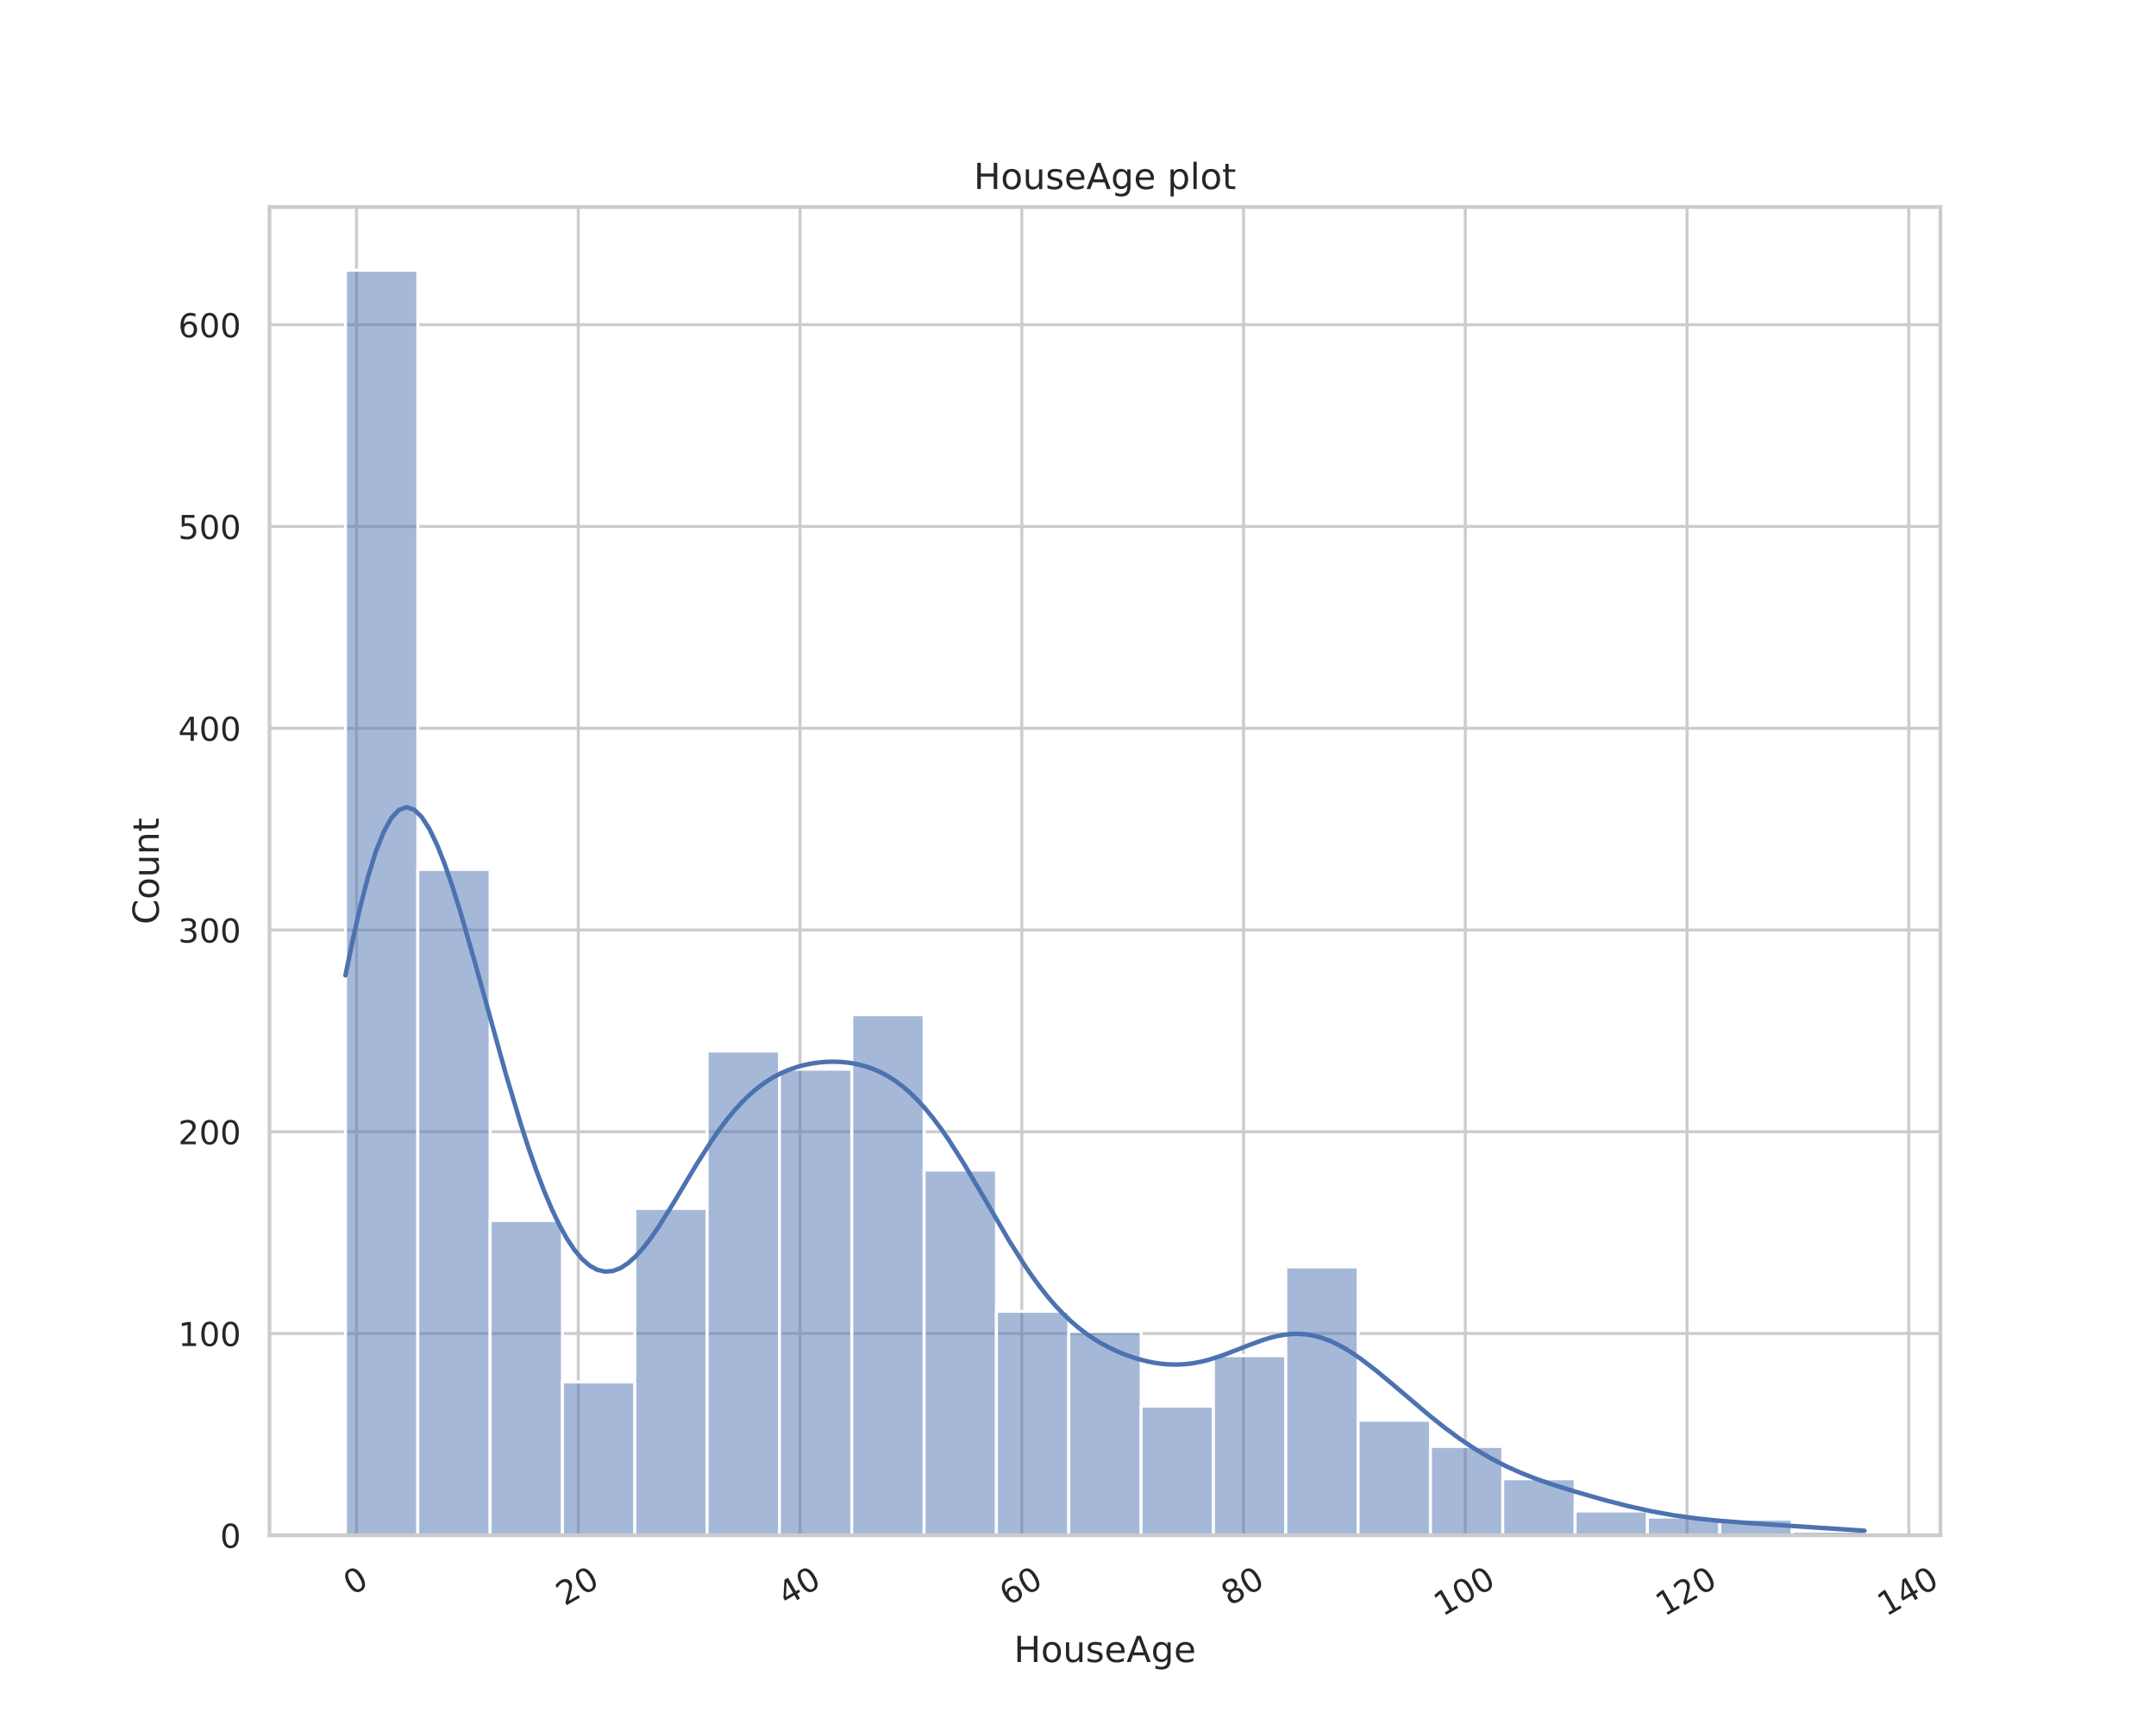
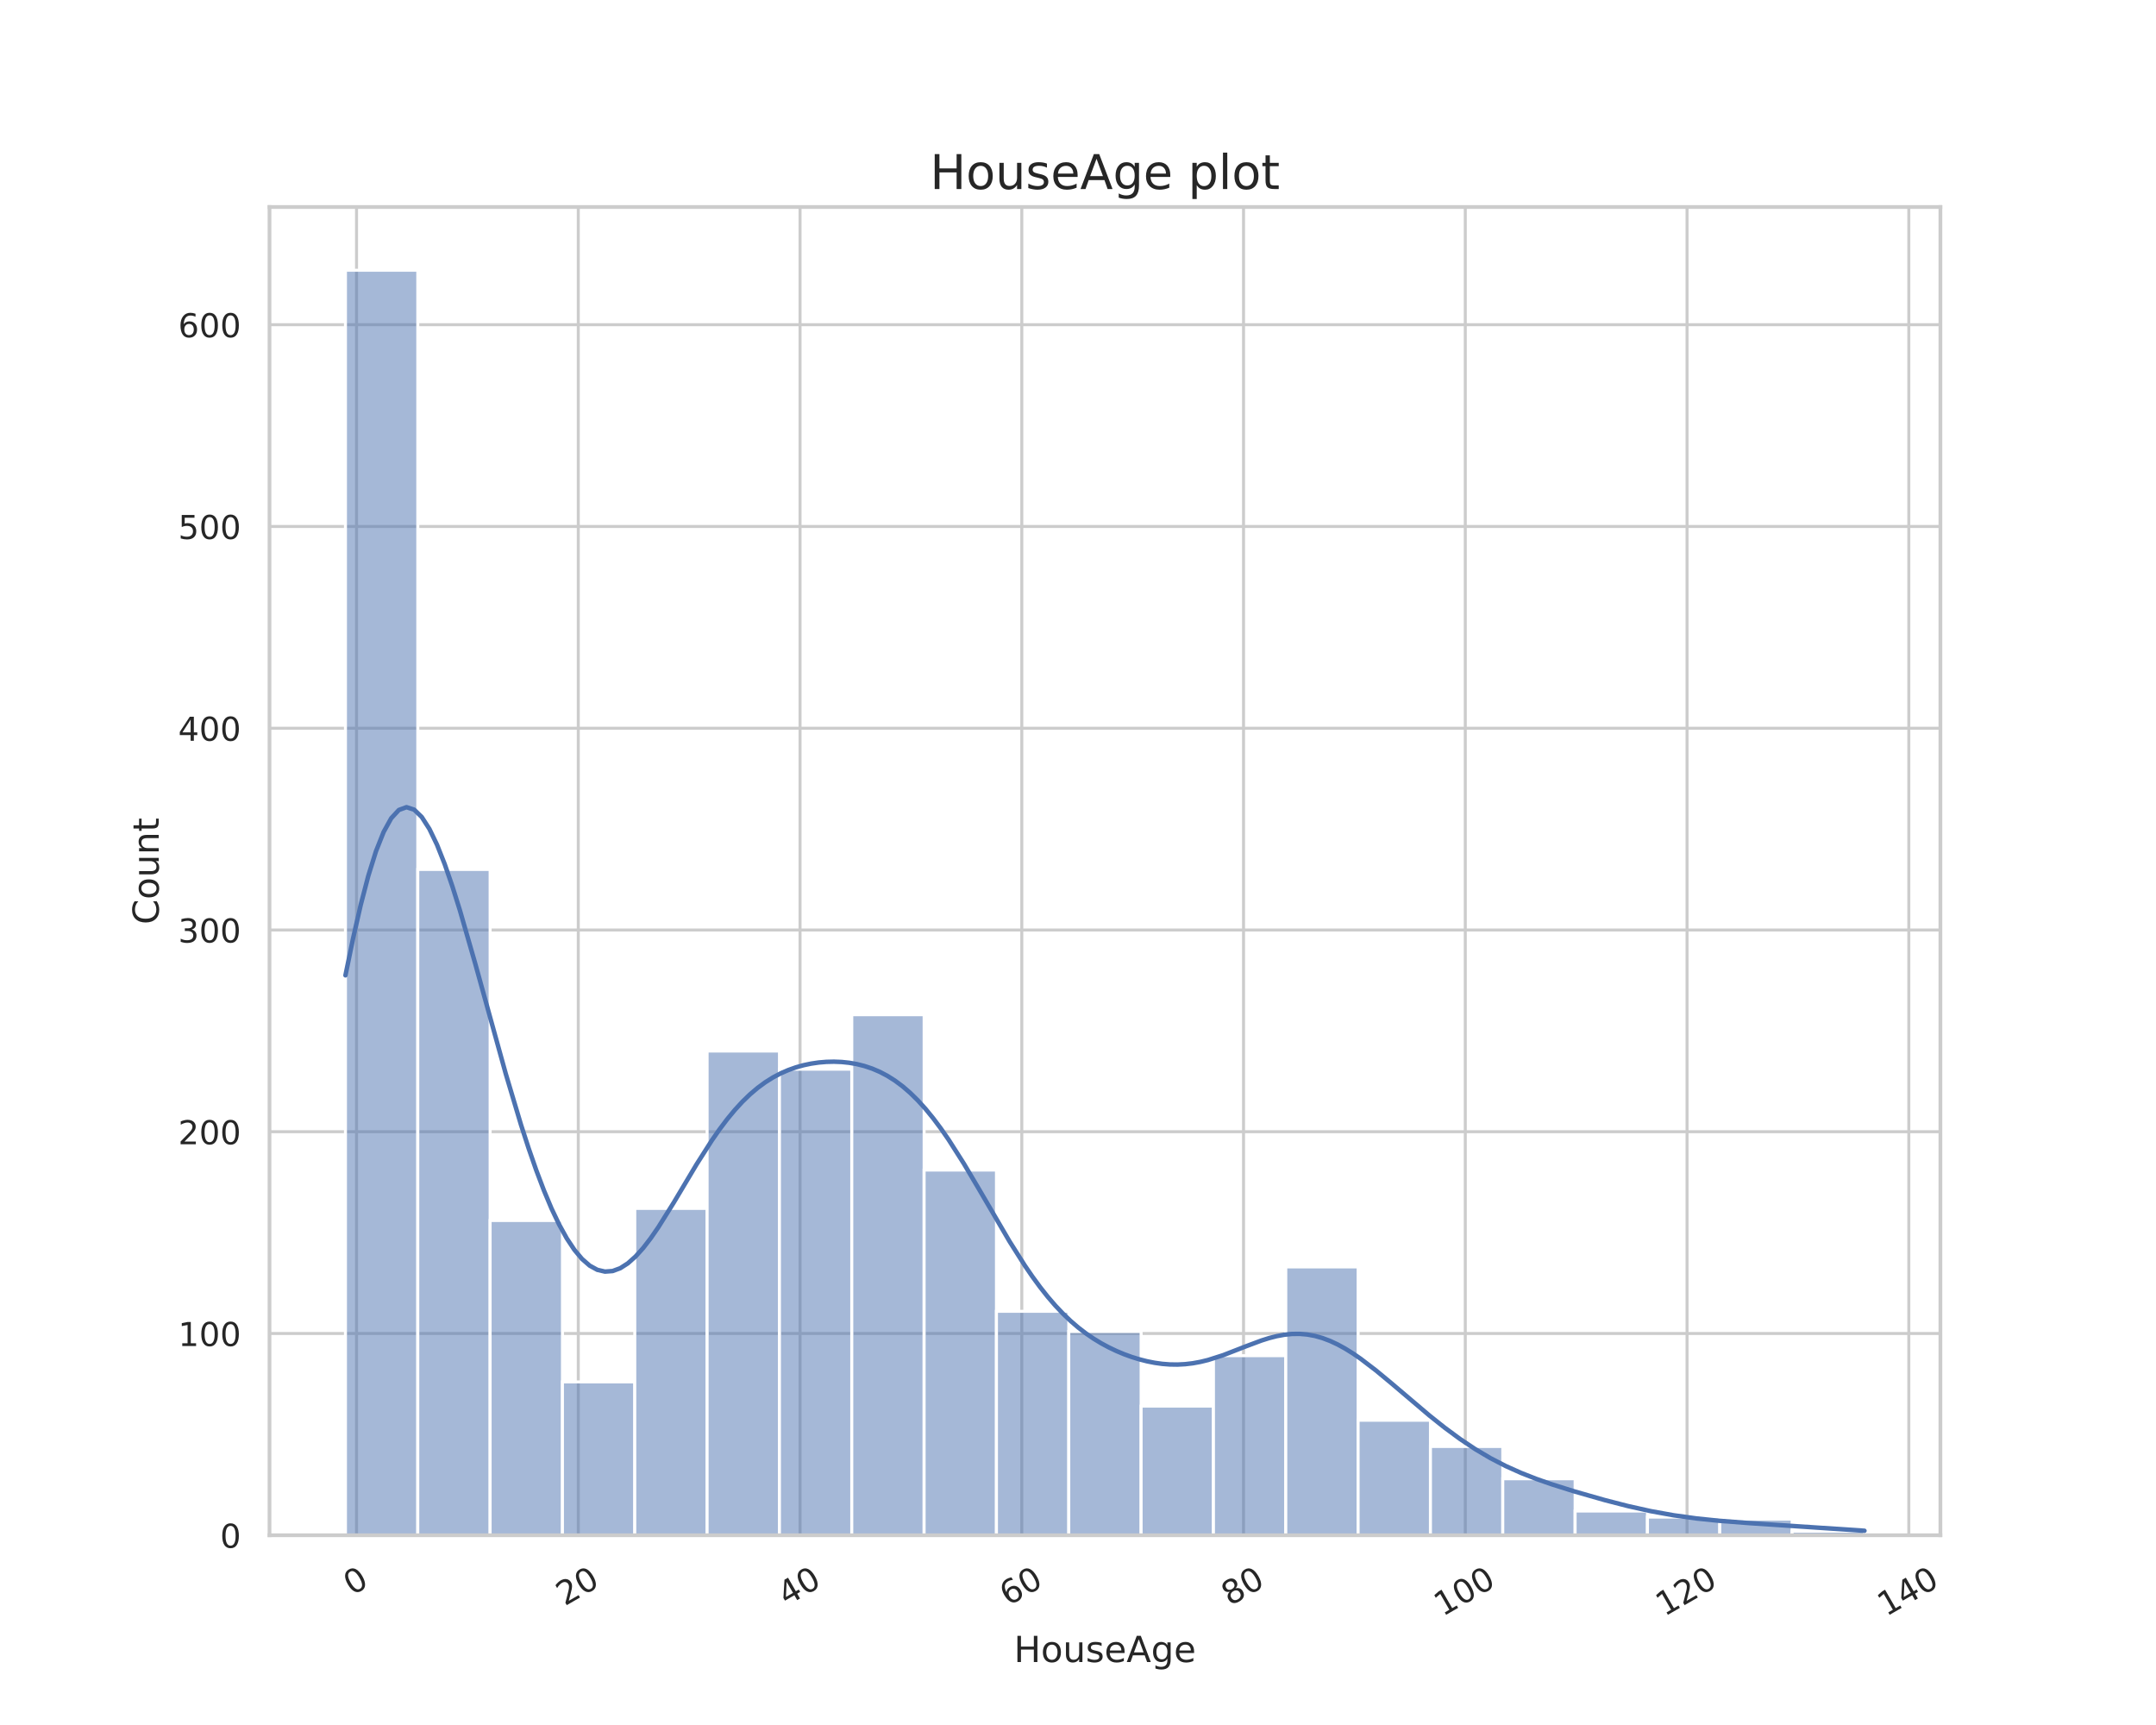
<svg xmlns="http://www.w3.org/2000/svg" xmlns:xlink="http://www.w3.org/1999/xlink" width="720pt" height="576pt" viewBox="0 0 720 576" version="1.1">
  <defs>
    <style type="text/css">*{stroke-linejoin: round; stroke-linecap: butt}</style>
  </defs>
  <g id="figure_1">
    <g id="patch_1">
      <path d="M 0 576  L 720 576  L 720 0  L 0 0  z " style="fill: #ffffff" />
    </g>
    <g id="axes_1">
      <g id="patch_2">
        <path d="M 90 512.64  L 648 512.64  L 648 69.12  L 90 69.12  z " style="fill: #ffffff" />
      </g>
      <g id="matplotlib.axis_1">
        <g id="xtick_1">
          <g id="line2d_1">
-             <path d="M 119.066 512.64  L 119.066 69.12  " clip-path="url(#p55aa4fba4a)" style="fill: none; stroke: #cccccc; stroke-linecap: round" />
+             <path d="M 119.066 512.64  L 119.066 69.12  " clip-path="url(#p8a5a9e68a6)" style="fill: none; stroke: #cccccc; stroke-linecap: round" />
          </g>
          <g id="text_1">
            <g style="fill: #262626" transform="translate(117.5535 532.8779) rotate(-30) scale(0.11 -0.11)">
              <defs>
                <path id="DejaVuSans-30" d="M 2034 4250  Q 1547 4250 1301 3770  Q 1056 3291 1056 2328  Q 1056 1369 1301 889  Q 1547 409 2034 409  Q 2525 409 2770 889  Q 3016 1369 3016 2328  Q 3016 3291 2770 3770  Q 2525 4250 2034 4250  z M 2034 4750  Q 2819 4750 3233 4129  Q 3647 3509 3647 2328  Q 3647 1150 3233 529  Q 2819 -91 2034 -91  Q 1250 -91 836 529  Q 422 1150 422 2328  Q 422 3509 836 4129  Q 1250 4750 2034 4750  z " transform="scale(0.015625)" />
              </defs>
              <use xlink:href="#DejaVuSans-30" />
            </g>
          </g>
        </g>
        <g id="xtick_2">
          <g id="line2d_2">
-             <path d="M 193.121 512.64  L 193.121 69.12  " clip-path="url(#p55aa4fba4a)" style="fill: none; stroke: #cccccc; stroke-linecap: round" />
+             <path d="M 193.121 512.64  L 193.121 69.12  " clip-path="url(#p8a5a9e68a6)" style="fill: none; stroke: #cccccc; stroke-linecap: round" />
          </g>
          <g id="text_2">
            <g style="fill: #262626" transform="translate(188.5773 536.3772) rotate(-30) scale(0.11 -0.11)">
              <defs>
                <path id="DejaVuSans-32" d="M 1228 531  L 3431 531  L 3431 0  L 469 0  L 469 531  Q 828 903 1448 1529  Q 2069 2156 2228 2338  Q 2531 2678 2651 2914  Q 2772 3150 2772 3378  Q 2772 3750 2511 3984  Q 2250 4219 1831 4219  Q 1534 4219 1204 4116  Q 875 4013 500 3803  L 500 4441  Q 881 4594 1212 4672  Q 1544 4750 1819 4750  Q 2544 4750 2975 4387  Q 3406 4025 3406 3419  Q 3406 3131 3298 2873  Q 3191 2616 2906 2266  Q 2828 2175 2409 1742  Q 1991 1309 1228 531  z " transform="scale(0.015625)" />
              </defs>
              <use xlink:href="#DejaVuSans-32" />
              <use xlink:href="#DejaVuSans-30" transform="translate(63.62305 0)" />
            </g>
          </g>
        </g>
        <g id="xtick_3">
          <g id="line2d_3">
-             <path d="M 267.175 512.64  L 267.175 69.12  " clip-path="url(#p55aa4fba4a)" style="fill: none; stroke: #cccccc; stroke-linecap: round" />
+             <path d="M 267.175 512.64  L 267.175 69.12  " clip-path="url(#p8a5a9e68a6)" style="fill: none; stroke: #cccccc; stroke-linecap: round" />
          </g>
          <g id="text_3">
            <g style="fill: #262626" transform="translate(262.6317 536.3772) rotate(-30) scale(0.11 -0.11)">
              <defs>
                <path id="DejaVuSans-34" d="M 2419 4116  L 825 1625  L 2419 1625  L 2419 4116  z M 2253 4666  L 3047 4666  L 3047 1625  L 3713 1625  L 3713 1100  L 3047 1100  L 3047 0  L 2419 0  L 2419 1100  L 313 1100  L 313 1709  L 2253 4666  z " transform="scale(0.015625)" />
              </defs>
              <use xlink:href="#DejaVuSans-34" />
              <use xlink:href="#DejaVuSans-30" transform="translate(63.62305 0)" />
            </g>
          </g>
        </g>
        <g id="xtick_4">
          <g id="line2d_4">
-             <path d="M 341.23 512.64  L 341.23 69.12  " clip-path="url(#p55aa4fba4a)" style="fill: none; stroke: #cccccc; stroke-linecap: round" />
+             <path d="M 341.23 512.64  L 341.23 69.12  " clip-path="url(#p8a5a9e68a6)" style="fill: none; stroke: #cccccc; stroke-linecap: round" />
          </g>
          <g id="text_4">
            <g style="fill: #262626" transform="translate(336.6862 536.3772) rotate(-30) scale(0.11 -0.11)">
              <defs>
                <path id="DejaVuSans-36" d="M 2113 2584  Q 1688 2584 1439 2293  Q 1191 2003 1191 1497  Q 1191 994 1439 701  Q 1688 409 2113 409  Q 2538 409 2786 701  Q 3034 994 3034 1497  Q 3034 2003 2786 2293  Q 2538 2584 2113 2584  z M 3366 4563  L 3366 3988  Q 3128 4100 2886 4159  Q 2644 4219 2406 4219  Q 1781 4219 1451 3797  Q 1122 3375 1075 2522  Q 1259 2794 1537 2939  Q 1816 3084 2150 3084  Q 2853 3084 3261 2657  Q 3669 2231 3669 1497  Q 3669 778 3244 343  Q 2819 -91 2113 -91  Q 1303 -91 875 529  Q 447 1150 447 2328  Q 447 3434 972 4092  Q 1497 4750 2381 4750  Q 2619 4750 2861 4703  Q 3103 4656 3366 4563  z " transform="scale(0.015625)" />
              </defs>
              <use xlink:href="#DejaVuSans-36" />
              <use xlink:href="#DejaVuSans-30" transform="translate(63.62305 0)" />
            </g>
          </g>
        </g>
        <g id="xtick_5">
          <g id="line2d_5">
-             <path d="M 415.284 512.64  L 415.284 69.12  " clip-path="url(#p55aa4fba4a)" style="fill: none; stroke: #cccccc; stroke-linecap: round" />
+             <path d="M 415.284 512.64  L 415.284 69.12  " clip-path="url(#p8a5a9e68a6)" style="fill: none; stroke: #cccccc; stroke-linecap: round" />
          </g>
          <g id="text_5">
            <g style="fill: #262626" transform="translate(410.7406 536.3772) rotate(-30) scale(0.11 -0.11)">
              <defs>
                <path id="DejaVuSans-38" d="M 2034 2216  Q 1584 2216 1326 1975  Q 1069 1734 1069 1313  Q 1069 891 1326 650  Q 1584 409 2034 409  Q 2484 409 2743 651  Q 3003 894 3003 1313  Q 3003 1734 2745 1975  Q 2488 2216 2034 2216  z M 1403 2484  Q 997 2584 770 2862  Q 544 3141 544 3541  Q 544 4100 942 4425  Q 1341 4750 2034 4750  Q 2731 4750 3128 4425  Q 3525 4100 3525 3541  Q 3525 3141 3298 2862  Q 3072 2584 2669 2484  Q 3125 2378 3379 2068  Q 3634 1759 3634 1313  Q 3634 634 3220 271  Q 2806 -91 2034 -91  Q 1263 -91 848 271  Q 434 634 434 1313  Q 434 1759 690 2068  Q 947 2378 1403 2484  z M 1172 3481  Q 1172 3119 1398 2916  Q 1625 2713 2034 2713  Q 2441 2713 2670 2916  Q 2900 3119 2900 3481  Q 2900 3844 2670 4047  Q 2441 4250 2034 4250  Q 1625 4250 1398 4047  Q 1172 3844 1172 3481  z " transform="scale(0.015625)" />
              </defs>
              <use xlink:href="#DejaVuSans-38" />
              <use xlink:href="#DejaVuSans-30" transform="translate(63.62305 0)" />
            </g>
          </g>
        </g>
        <g id="xtick_6">
          <g id="line2d_6">
-             <path d="M 489.338 512.64  L 489.338 69.12  " clip-path="url(#p55aa4fba4a)" style="fill: none; stroke: #cccccc; stroke-linecap: round" />
+             <path d="M 489.338 512.64  L 489.338 69.12  " clip-path="url(#p8a5a9e68a6)" style="fill: none; stroke: #cccccc; stroke-linecap: round" />
          </g>
          <g id="text_6">
            <g style="fill: #262626" transform="translate(481.7644 539.8766) rotate(-30) scale(0.11 -0.11)">
              <defs>
                <path id="DejaVuSans-31" d="M 794 531  L 1825 531  L 1825 4091  L 703 3866  L 703 4441  L 1819 4666  L 2450 4666  L 2450 531  L 3481 531  L 3481 0  L 794 0  L 794 531  z " transform="scale(0.015625)" />
              </defs>
              <use xlink:href="#DejaVuSans-31" />
              <use xlink:href="#DejaVuSans-30" transform="translate(63.62305 0)" />
              <use xlink:href="#DejaVuSans-30" transform="translate(127.2461 0)" />
            </g>
          </g>
        </g>
        <g id="xtick_7">
          <g id="line2d_7">
-             <path d="M 563.393 512.64  L 563.393 69.12  " clip-path="url(#p55aa4fba4a)" style="fill: none; stroke: #cccccc; stroke-linecap: round" />
+             <path d="M 563.393 512.64  L 563.393 69.12  " clip-path="url(#p8a5a9e68a6)" style="fill: none; stroke: #cccccc; stroke-linecap: round" />
          </g>
          <g id="text_7">
            <g style="fill: #262626" transform="translate(555.8188 539.8766) rotate(-30) scale(0.11 -0.11)">
              <use xlink:href="#DejaVuSans-31" />
              <use xlink:href="#DejaVuSans-32" transform="translate(63.62305 0)" />
              <use xlink:href="#DejaVuSans-30" transform="translate(127.2461 0)" />
            </g>
          </g>
        </g>
        <g id="xtick_8">
          <g id="line2d_8">
-             <path d="M 637.447 512.64  L 637.447 69.12  " clip-path="url(#p55aa4fba4a)" style="fill: none; stroke: #cccccc; stroke-linecap: round" />
+             <path d="M 637.447 512.64  L 637.447 69.12  " clip-path="url(#p8a5a9e68a6)" style="fill: none; stroke: #cccccc; stroke-linecap: round" />
          </g>
          <g id="text_8">
            <g style="fill: #262626" transform="translate(629.8733 539.8766) rotate(-30) scale(0.11 -0.11)">
              <use xlink:href="#DejaVuSans-31" />
              <use xlink:href="#DejaVuSans-34" transform="translate(63.62305 0)" />
              <use xlink:href="#DejaVuSans-30" transform="translate(127.2461 0)" />
            </g>
          </g>
        </g>
        <g id="text_9">
          <g style="fill: #262626" transform="translate(338.5913 554.9759) scale(0.12 -0.12)">
            <defs>
              <path id="DejaVuSans-48" d="M 628 4666  L 1259 4666  L 1259 2753  L 3553 2753  L 3553 4666  L 4184 4666  L 4184 0  L 3553 0  L 3553 2222  L 1259 2222  L 1259 0  L 628 0  L 628 4666  z " transform="scale(0.015625)" />
              <path id="DejaVuSans-6f" d="M 1959 3097  Q 1497 3097 1228 2736  Q 959 2375 959 1747  Q 959 1119 1226 758  Q 1494 397 1959 397  Q 2419 397 2687 759  Q 2956 1122 2956 1747  Q 2956 2369 2687 2733  Q 2419 3097 1959 3097  z M 1959 3584  Q 2709 3584 3137 3096  Q 3566 2609 3566 1747  Q 3566 888 3137 398  Q 2709 -91 1959 -91  Q 1206 -91 779 398  Q 353 888 353 1747  Q 353 2609 779 3096  Q 1206 3584 1959 3584  z " transform="scale(0.015625)" />
              <path id="DejaVuSans-75" d="M 544 1381  L 544 3500  L 1119 3500  L 1119 1403  Q 1119 906 1312 657  Q 1506 409 1894 409  Q 2359 409 2629 706  Q 2900 1003 2900 1516  L 2900 3500  L 3475 3500  L 3475 0  L 2900 0  L 2900 538  Q 2691 219 2414 64  Q 2138 -91 1772 -91  Q 1169 -91 856 284  Q 544 659 544 1381  z M 1991 3584  L 1991 3584  z " transform="scale(0.015625)" />
              <path id="DejaVuSans-73" d="M 2834 3397  L 2834 2853  Q 2591 2978 2328 3040  Q 2066 3103 1784 3103  Q 1356 3103 1142 2972  Q 928 2841 928 2578  Q 928 2378 1081 2264  Q 1234 2150 1697 2047  L 1894 2003  Q 2506 1872 2764 1633  Q 3022 1394 3022 966  Q 3022 478 2636 193  Q 2250 -91 1575 -91  Q 1294 -91 989 -36  Q 684 19 347 128  L 347 722  Q 666 556 975 473  Q 1284 391 1588 391  Q 1994 391 2212 530  Q 2431 669 2431 922  Q 2431 1156 2273 1281  Q 2116 1406 1581 1522  L 1381 1569  Q 847 1681 609 1914  Q 372 2147 372 2553  Q 372 3047 722 3315  Q 1072 3584 1716 3584  Q 2034 3584 2315 3537  Q 2597 3491 2834 3397  z " transform="scale(0.015625)" />
              <path id="DejaVuSans-65" d="M 3597 1894  L 3597 1613  L 953 1613  Q 991 1019 1311 708  Q 1631 397 2203 397  Q 2534 397 2845 478  Q 3156 559 3463 722  L 3463 178  Q 3153 47 2828 -22  Q 2503 -91 2169 -91  Q 1331 -91 842 396  Q 353 884 353 1716  Q 353 2575 817 3079  Q 1281 3584 2069 3584  Q 2775 3584 3186 3129  Q 3597 2675 3597 1894  z M 3022 2063  Q 3016 2534 2758 2815  Q 2500 3097 2075 3097  Q 1594 3097 1305 2825  Q 1016 2553 972 2059  L 3022 2063  z " transform="scale(0.015625)" />
              <path id="DejaVuSans-41" d="M 2188 4044  L 1331 1722  L 3047 1722  L 2188 4044  z M 1831 4666  L 2547 4666  L 4325 0  L 3669 0  L 3244 1197  L 1141 1197  L 716 0  L 50 0  L 1831 4666  z " transform="scale(0.015625)" />
              <path id="DejaVuSans-67" d="M 2906 1791  Q 2906 2416 2648 2759  Q 2391 3103 1925 3103  Q 1463 3103 1205 2759  Q 947 2416 947 1791  Q 947 1169 1205 825  Q 1463 481 1925 481  Q 2391 481 2648 825  Q 2906 1169 2906 1791  z M 3481 434  Q 3481 -459 3084 -895  Q 2688 -1331 1869 -1331  Q 1566 -1331 1297 -1286  Q 1028 -1241 775 -1147  L 775 -588  Q 1028 -725 1275 -790  Q 1522 -856 1778 -856  Q 2344 -856 2625 -561  Q 2906 -266 2906 331  L 2906 616  Q 2728 306 2450 153  Q 2172 0 1784 0  Q 1141 0 747 490  Q 353 981 353 1791  Q 353 2603 747 3093  Q 1141 3584 1784 3584  Q 2172 3584 2450 3431  Q 2728 3278 2906 2969  L 2906 3500  L 3481 3500  L 3481 434  z " transform="scale(0.015625)" />
            </defs>
            <use xlink:href="#DejaVuSans-48" />
            <use xlink:href="#DejaVuSans-6f" transform="translate(75.19531 0)" />
            <use xlink:href="#DejaVuSans-75" transform="translate(136.377 0)" />
            <use xlink:href="#DejaVuSans-73" transform="translate(199.7559 0)" />
            <use xlink:href="#DejaVuSans-65" transform="translate(251.8555 0)" />
            <use xlink:href="#DejaVuSans-41" transform="translate(313.3789 0)" />
            <use xlink:href="#DejaVuSans-67" transform="translate(381.7871 0)" />
            <use xlink:href="#DejaVuSans-65" transform="translate(445.2637 0)" />
          </g>
        </g>
      </g>
      <g id="matplotlib.axis_2">
        <g id="ytick_1">
          <g id="line2d_9">
-             <path d="M 90 512.64  L 648 512.64  " clip-path="url(#p55aa4fba4a)" style="fill: none; stroke: #cccccc; stroke-linecap: round" />
+             <path d="M 90 512.64  L 648 512.64  " clip-path="url(#p8a5a9e68a6)" style="fill: none; stroke: #cccccc; stroke-linecap: round" />
          </g>
          <g id="text_10">
            <g style="fill: #262626" transform="translate(73.50125 516.8191) scale(0.11 -0.11)">
              <use xlink:href="#DejaVuSans-30" />
            </g>
          </g>
        </g>
        <g id="ytick_2">
          <g id="line2d_10">
-             <path d="M 90 445.272  L 648 445.272  " clip-path="url(#p55aa4fba4a)" style="fill: none; stroke: #cccccc; stroke-linecap: round" />
+             <path d="M 90 445.272  L 648 445.272  " clip-path="url(#p8a5a9e68a6)" style="fill: none; stroke: #cccccc; stroke-linecap: round" />
          </g>
          <g id="text_11">
            <g style="fill: #262626" transform="translate(59.50375 449.4507) scale(0.11 -0.11)">
              <use xlink:href="#DejaVuSans-31" />
              <use xlink:href="#DejaVuSans-30" transform="translate(63.62305 0)" />
              <use xlink:href="#DejaVuSans-30" transform="translate(127.2461 0)" />
            </g>
          </g>
        </g>
        <g id="ytick_3">
          <g id="line2d_11">
-             <path d="M 90 377.903  L 648 377.903  " clip-path="url(#p55aa4fba4a)" style="fill: none; stroke: #cccccc; stroke-linecap: round" />
+             <path d="M 90 377.903  L 648 377.903  " clip-path="url(#p8a5a9e68a6)" style="fill: none; stroke: #cccccc; stroke-linecap: round" />
          </g>
          <g id="text_12">
            <g style="fill: #262626" transform="translate(59.50375 382.0823) scale(0.11 -0.11)">
              <use xlink:href="#DejaVuSans-32" />
              <use xlink:href="#DejaVuSans-30" transform="translate(63.62305 0)" />
              <use xlink:href="#DejaVuSans-30" transform="translate(127.2461 0)" />
            </g>
          </g>
        </g>
        <g id="ytick_4">
          <g id="line2d_12">
-             <path d="M 90 310.535  L 648 310.535  " clip-path="url(#p55aa4fba4a)" style="fill: none; stroke: #cccccc; stroke-linecap: round" />
+             <path d="M 90 310.535  L 648 310.535  " clip-path="url(#p8a5a9e68a6)" style="fill: none; stroke: #cccccc; stroke-linecap: round" />
          </g>
          <g id="text_13">
            <g style="fill: #262626" transform="translate(59.50375 314.7139) scale(0.11 -0.11)">
              <defs>
                <path id="DejaVuSans-33" d="M 2597 2516  Q 3050 2419 3304 2112  Q 3559 1806 3559 1356  Q 3559 666 3084 287  Q 2609 -91 1734 -91  Q 1441 -91 1130 -33  Q 819 25 488 141  L 488 750  Q 750 597 1062 519  Q 1375 441 1716 441  Q 2309 441 2620 675  Q 2931 909 2931 1356  Q 2931 1769 2642 2001  Q 2353 2234 1838 2234  L 1294 2234  L 1294 2753  L 1863 2753  Q 2328 2753 2575 2939  Q 2822 3125 2822 3475  Q 2822 3834 2567 4026  Q 2313 4219 1838 4219  Q 1578 4219 1281 4162  Q 984 4106 628 3988  L 628 4550  Q 988 4650 1302 4700  Q 1616 4750 1894 4750  Q 2613 4750 3031 4423  Q 3450 4097 3450 3541  Q 3450 3153 3228 2886  Q 3006 2619 2597 2516  z " transform="scale(0.015625)" />
              </defs>
              <use xlink:href="#DejaVuSans-33" />
              <use xlink:href="#DejaVuSans-30" transform="translate(63.62305 0)" />
              <use xlink:href="#DejaVuSans-30" transform="translate(127.2461 0)" />
            </g>
          </g>
        </g>
        <g id="ytick_5">
          <g id="line2d_13">
-             <path d="M 90 243.166  L 648 243.166  " clip-path="url(#p55aa4fba4a)" style="fill: none; stroke: #cccccc; stroke-linecap: round" />
+             <path d="M 90 243.166  L 648 243.166  " clip-path="url(#p8a5a9e68a6)" style="fill: none; stroke: #cccccc; stroke-linecap: round" />
          </g>
          <g id="text_14">
            <g style="fill: #262626" transform="translate(59.50375 247.3455) scale(0.11 -0.11)">
              <use xlink:href="#DejaVuSans-34" />
              <use xlink:href="#DejaVuSans-30" transform="translate(63.62305 0)" />
              <use xlink:href="#DejaVuSans-30" transform="translate(127.2461 0)" />
            </g>
          </g>
        </g>
        <g id="ytick_6">
          <g id="line2d_14">
-             <path d="M 90 175.798  L 648 175.798  " clip-path="url(#p55aa4fba4a)" style="fill: none; stroke: #cccccc; stroke-linecap: round" />
+             <path d="M 90 175.798  L 648 175.798  " clip-path="url(#p8a5a9e68a6)" style="fill: none; stroke: #cccccc; stroke-linecap: round" />
          </g>
          <g id="text_15">
            <g style="fill: #262626" transform="translate(59.50375 179.977) scale(0.11 -0.11)">
              <defs>
                <path id="DejaVuSans-35" d="M 691 4666  L 3169 4666  L 3169 4134  L 1269 4134  L 1269 2991  Q 1406 3038 1543 3061  Q 1681 3084 1819 3084  Q 2600 3084 3056 2656  Q 3513 2228 3513 1497  Q 3513 744 3044 326  Q 2575 -91 1722 -91  Q 1428 -91 1123 -41  Q 819 9 494 109  L 494 744  Q 775 591 1075 516  Q 1375 441 1709 441  Q 2250 441 2565 725  Q 2881 1009 2881 1497  Q 2881 1984 2565 2268  Q 2250 2553 1709 2553  Q 1456 2553 1204 2497  Q 953 2441 691 2322  L 691 4666  z " transform="scale(0.015625)" />
              </defs>
              <use xlink:href="#DejaVuSans-35" />
              <use xlink:href="#DejaVuSans-30" transform="translate(63.62305 0)" />
              <use xlink:href="#DejaVuSans-30" transform="translate(127.2461 0)" />
            </g>
          </g>
        </g>
        <g id="ytick_7">
          <g id="line2d_15">
-             <path d="M 90 108.429  L 648 108.429  " clip-path="url(#p55aa4fba4a)" style="fill: none; stroke: #cccccc; stroke-linecap: round" />
+             <path d="M 90 108.429  L 648 108.429  " clip-path="url(#p8a5a9e68a6)" style="fill: none; stroke: #cccccc; stroke-linecap: round" />
          </g>
          <g id="text_16">
            <g style="fill: #262626" transform="translate(59.50375 112.6086) scale(0.11 -0.11)">
              <use xlink:href="#DejaVuSans-36" />
              <use xlink:href="#DejaVuSans-30" transform="translate(63.62305 0)" />
              <use xlink:href="#DejaVuSans-30" transform="translate(127.2461 0)" />
            </g>
          </g>
        </g>
        <g id="text_17">
          <g style="fill: #262626" transform="translate(53.00812 308.6981) rotate(-90) scale(0.12 -0.12)">
            <defs>
              <path id="DejaVuSans-43" d="M 4122 4306  L 4122 3641  Q 3803 3938 3442 4084  Q 3081 4231 2675 4231  Q 1875 4231 1450 3742  Q 1025 3253 1025 2328  Q 1025 1406 1450 917  Q 1875 428 2675 428  Q 3081 428 3442 575  Q 3803 722 4122 1019  L 4122 359  Q 3791 134 3420 21  Q 3050 -91 2638 -91  Q 1578 -91 968 557  Q 359 1206 359 2328  Q 359 3453 968 4101  Q 1578 4750 2638 4750  Q 3056 4750 3426 4639  Q 3797 4528 4122 4306  z " transform="scale(0.015625)" />
              <path id="DejaVuSans-6e" d="M 3513 2113  L 3513 0  L 2938 0  L 2938 2094  Q 2938 2591 2744 2837  Q 2550 3084 2163 3084  Q 1697 3084 1428 2787  Q 1159 2491 1159 1978  L 1159 0  L 581 0  L 581 3500  L 1159 3500  L 1159 2956  Q 1366 3272 1645 3428  Q 1925 3584 2291 3584  Q 2894 3584 3203 3211  Q 3513 2838 3513 2113  z " transform="scale(0.015625)" />
              <path id="DejaVuSans-74" d="M 1172 4494  L 1172 3500  L 2356 3500  L 2356 3053  L 1172 3053  L 1172 1153  Q 1172 725 1289 603  Q 1406 481 1766 481  L 2356 481  L 2356 0  L 1766 0  Q 1100 0 847 248  Q 594 497 594 1153  L 594 3053  L 172 3053  L 172 3500  L 594 3500  L 594 4494  L 1172 4494  z " transform="scale(0.015625)" />
            </defs>
            <use xlink:href="#DejaVuSans-43" />
            <use xlink:href="#DejaVuSans-6f" transform="translate(69.82422 0)" />
            <use xlink:href="#DejaVuSans-75" transform="translate(131.0059 0)" />
            <use xlink:href="#DejaVuSans-6e" transform="translate(194.3848 0)" />
            <use xlink:href="#DejaVuSans-74" transform="translate(257.7637 0)" />
          </g>
        </g>
      </g>
      <g id="patch_3">
-         <path d="M 115.364 512.64  L 139.519 512.64  L 139.519 90.24  L 115.364 90.24  z " clip-path="url(#p55aa4fba4a)" style="fill: #4c72b0; fill-opacity: 0.5; stroke: #ffffff; stroke-linejoin: miter" />
+         <path d="M 115.364 512.64  L 139.519 512.64  L 139.519 90.24  L 115.364 90.24  z " clip-path="url(#p8a5a9e68a6)" style="fill: #4c72b0; fill-opacity: 0.5; stroke: #ffffff; stroke-linejoin: miter" />
      </g>
      <g id="patch_4">
-         <path d="M 139.519 512.64  L 163.675 512.64  L 163.675 290.324  L 139.519 290.324  z " clip-path="url(#p55aa4fba4a)" style="fill: #4c72b0; fill-opacity: 0.5; stroke: #ffffff; stroke-linejoin: miter" />
+         <path d="M 139.519 512.64  L 163.675 512.64  L 163.675 290.324  L 139.519 290.324  z " clip-path="url(#p8a5a9e68a6)" style="fill: #4c72b0; fill-opacity: 0.5; stroke: #ffffff; stroke-linejoin: miter" />
      </g>
      <g id="patch_5">
-         <path d="M 163.675 512.64  L 187.831 512.64  L 187.831 407.545  L 163.675 407.545  z " clip-path="url(#p55aa4fba4a)" style="fill: #4c72b0; fill-opacity: 0.5; stroke: #ffffff; stroke-linejoin: miter" />
+         <path d="M 163.675 512.64  L 187.831 512.64  L 187.831 407.545  L 163.675 407.545  z " clip-path="url(#p8a5a9e68a6)" style="fill: #4c72b0; fill-opacity: 0.5; stroke: #ffffff; stroke-linejoin: miter" />
      </g>
      <g id="patch_6">
-         <path d="M 187.831 512.64  L 211.987 512.64  L 211.987 461.44  L 187.831 461.44  z " clip-path="url(#p55aa4fba4a)" style="fill: #4c72b0; fill-opacity: 0.5; stroke: #ffffff; stroke-linejoin: miter" />
+         <path d="M 187.831 512.64  L 211.987 512.64  L 211.987 461.44  L 187.831 461.44  z " clip-path="url(#p8a5a9e68a6)" style="fill: #4c72b0; fill-opacity: 0.5; stroke: #ffffff; stroke-linejoin: miter" />
      </g>
      <g id="patch_7">
-         <path d="M 211.987 512.64  L 236.143 512.64  L 236.143 403.503  L 211.987 403.503  z " clip-path="url(#p55aa4fba4a)" style="fill: #4c72b0; fill-opacity: 0.5; stroke: #ffffff; stroke-linejoin: miter" />
+         <path d="M 211.987 512.64  L 236.143 512.64  L 236.143 403.503  L 211.987 403.503  z " clip-path="url(#p8a5a9e68a6)" style="fill: #4c72b0; fill-opacity: 0.5; stroke: #ffffff; stroke-linejoin: miter" />
      </g>
      <g id="patch_8">
-         <path d="M 236.143 512.64  L 260.299 512.64  L 260.299 350.956  L 236.143 350.956  z " clip-path="url(#p55aa4fba4a)" style="fill: #4c72b0; fill-opacity: 0.5; stroke: #ffffff; stroke-linejoin: miter" />
+         <path d="M 236.143 512.64  L 260.299 512.64  L 260.299 350.956  L 236.143 350.956  z " clip-path="url(#p8a5a9e68a6)" style="fill: #4c72b0; fill-opacity: 0.5; stroke: #ffffff; stroke-linejoin: miter" />
      </g>
      <g id="patch_9">
-         <path d="M 260.299 512.64  L 284.455 512.64  L 284.455 357.019  L 260.299 357.019  z " clip-path="url(#p55aa4fba4a)" style="fill: #4c72b0; fill-opacity: 0.5; stroke: #ffffff; stroke-linejoin: miter" />
+         <path d="M 260.299 512.64  L 284.455 512.64  L 284.455 357.019  L 260.299 357.019  z " clip-path="url(#p8a5a9e68a6)" style="fill: #4c72b0; fill-opacity: 0.5; stroke: #ffffff; stroke-linejoin: miter" />
      </g>
      <g id="patch_10">
-         <path d="M 284.455 512.64  L 308.61 512.64  L 308.61 338.829  L 284.455 338.829  z " clip-path="url(#p55aa4fba4a)" style="fill: #4c72b0; fill-opacity: 0.5; stroke: #ffffff; stroke-linejoin: miter" />
+         <path d="M 284.455 512.64  L 308.61 512.64  L 308.61 338.829  L 284.455 338.829  z " clip-path="url(#p8a5a9e68a6)" style="fill: #4c72b0; fill-opacity: 0.5; stroke: #ffffff; stroke-linejoin: miter" />
      </g>
      <g id="patch_11">
-         <path d="M 308.61 512.64  L 332.766 512.64  L 332.766 390.703  L 308.61 390.703  z " clip-path="url(#p55aa4fba4a)" style="fill: #4c72b0; fill-opacity: 0.5; stroke: #ffffff; stroke-linejoin: miter" />
+         <path d="M 308.61 512.64  L 332.766 512.64  L 332.766 390.703  L 308.61 390.703  z " clip-path="url(#p8a5a9e68a6)" style="fill: #4c72b0; fill-opacity: 0.5; stroke: #ffffff; stroke-linejoin: miter" />
      </g>
      <g id="patch_12">
-         <path d="M 332.766 512.64  L 356.922 512.64  L 356.922 437.861  L 332.766 437.861  z " clip-path="url(#p55aa4fba4a)" style="fill: #4c72b0; fill-opacity: 0.5; stroke: #ffffff; stroke-linejoin: miter" />
+         <path d="M 332.766 512.64  L 356.922 512.64  L 356.922 437.861  L 332.766 437.861  z " clip-path="url(#p8a5a9e68a6)" style="fill: #4c72b0; fill-opacity: 0.5; stroke: #ffffff; stroke-linejoin: miter" />
      </g>
      <g id="patch_13">
-         <path d="M 356.922 512.64  L 381.078 512.64  L 381.078 444.598  L 356.922 444.598  z " clip-path="url(#p55aa4fba4a)" style="fill: #4c72b0; fill-opacity: 0.5; stroke: #ffffff; stroke-linejoin: miter" />
+         <path d="M 356.922 512.64  L 381.078 512.64  L 381.078 444.598  L 356.922 444.598  z " clip-path="url(#p8a5a9e68a6)" style="fill: #4c72b0; fill-opacity: 0.5; stroke: #ffffff; stroke-linejoin: miter" />
      </g>
      <g id="patch_14">
-         <path d="M 381.078 512.64  L 405.234 512.64  L 405.234 469.524  L 381.078 469.524  z " clip-path="url(#p55aa4fba4a)" style="fill: #4c72b0; fill-opacity: 0.5; stroke: #ffffff; stroke-linejoin: miter" />
+         <path d="M 381.078 512.64  L 405.234 512.64  L 405.234 469.524  L 381.078 469.524  z " clip-path="url(#p8a5a9e68a6)" style="fill: #4c72b0; fill-opacity: 0.5; stroke: #ffffff; stroke-linejoin: miter" />
      </g>
      <g id="patch_15">
-         <path d="M 405.234 512.64  L 429.39 512.64  L 429.39 452.682  L 405.234 452.682  z " clip-path="url(#p55aa4fba4a)" style="fill: #4c72b0; fill-opacity: 0.5; stroke: #ffffff; stroke-linejoin: miter" />
+         <path d="M 405.234 512.64  L 429.39 512.64  L 429.39 452.682  L 405.234 452.682  z " clip-path="url(#p8a5a9e68a6)" style="fill: #4c72b0; fill-opacity: 0.5; stroke: #ffffff; stroke-linejoin: miter" />
      </g>
      <g id="patch_16">
-         <path d="M 429.39 512.64  L 453.545 512.64  L 453.545 423.04  L 429.39 423.04  z " clip-path="url(#p55aa4fba4a)" style="fill: #4c72b0; fill-opacity: 0.5; stroke: #ffffff; stroke-linejoin: miter" />
+         <path d="M 429.39 512.64  L 453.545 512.64  L 453.545 423.04  L 429.39 423.04  z " clip-path="url(#p8a5a9e68a6)" style="fill: #4c72b0; fill-opacity: 0.5; stroke: #ffffff; stroke-linejoin: miter" />
      </g>
      <g id="patch_17">
-         <path d="M 453.545 512.64  L 477.701 512.64  L 477.701 474.24  L 453.545 474.24  z " clip-path="url(#p55aa4fba4a)" style="fill: #4c72b0; fill-opacity: 0.5; stroke: #ffffff; stroke-linejoin: miter" />
+         <path d="M 453.545 512.64  L 477.701 512.64  L 477.701 474.24  L 453.545 474.24  z " clip-path="url(#p8a5a9e68a6)" style="fill: #4c72b0; fill-opacity: 0.5; stroke: #ffffff; stroke-linejoin: miter" />
      </g>
      <g id="patch_18">
-         <path d="M 477.701 512.64  L 501.857 512.64  L 501.857 482.998  L 477.701 482.998  z " clip-path="url(#p55aa4fba4a)" style="fill: #4c72b0; fill-opacity: 0.5; stroke: #ffffff; stroke-linejoin: miter" />
+         <path d="M 477.701 512.64  L 501.857 512.64  L 501.857 482.998  L 477.701 482.998  z " clip-path="url(#p8a5a9e68a6)" style="fill: #4c72b0; fill-opacity: 0.5; stroke: #ffffff; stroke-linejoin: miter" />
      </g>
      <g id="patch_19">
-         <path d="M 501.857 512.64  L 526.013 512.64  L 526.013 493.777  L 501.857 493.777  z " clip-path="url(#p55aa4fba4a)" style="fill: #4c72b0; fill-opacity: 0.5; stroke: #ffffff; stroke-linejoin: miter" />
+         <path d="M 501.857 512.64  L 526.013 512.64  L 526.013 493.777  L 501.857 493.777  z " clip-path="url(#p8a5a9e68a6)" style="fill: #4c72b0; fill-opacity: 0.5; stroke: #ffffff; stroke-linejoin: miter" />
      </g>
      <g id="patch_20">
-         <path d="M 526.013 512.64  L 550.169 512.64  L 550.169 504.556  L 526.013 504.556  z " clip-path="url(#p55aa4fba4a)" style="fill: #4c72b0; fill-opacity: 0.5; stroke: #ffffff; stroke-linejoin: miter" />
+         <path d="M 526.013 512.64  L 550.169 512.64  L 550.169 504.556  L 526.013 504.556  z " clip-path="url(#p8a5a9e68a6)" style="fill: #4c72b0; fill-opacity: 0.5; stroke: #ffffff; stroke-linejoin: miter" />
      </g>
      <g id="patch_21">
-         <path d="M 550.169 512.64  L 574.325 512.64  L 574.325 506.577  L 550.169 506.577  z " clip-path="url(#p55aa4fba4a)" style="fill: #4c72b0; fill-opacity: 0.5; stroke: #ffffff; stroke-linejoin: miter" />
+         <path d="M 550.169 512.64  L 574.325 512.64  L 574.325 506.577  L 550.169 506.577  z " clip-path="url(#p8a5a9e68a6)" style="fill: #4c72b0; fill-opacity: 0.5; stroke: #ffffff; stroke-linejoin: miter" />
      </g>
      <g id="patch_22">
-         <path d="M 574.325 512.64  L 598.481 512.64  L 598.481 507.251  L 574.325 507.251  z " clip-path="url(#p55aa4fba4a)" style="fill: #4c72b0; fill-opacity: 0.5; stroke: #ffffff; stroke-linejoin: miter" />
+         <path d="M 574.325 512.64  L 598.481 512.64  L 598.481 507.251  L 574.325 507.251  z " clip-path="url(#p8a5a9e68a6)" style="fill: #4c72b0; fill-opacity: 0.5; stroke: #ffffff; stroke-linejoin: miter" />
      </g>
      <g id="patch_23">
-         <path d="M 598.481 512.64  L 622.636 512.64  L 622.636 511.293  L 598.481 511.293  z " clip-path="url(#p55aa4fba4a)" style="fill: #4c72b0; fill-opacity: 0.5; stroke: #ffffff; stroke-linejoin: miter" />
+         <path d="M 598.481 512.64  L 622.636 512.64  L 622.636 511.293  L 598.481 511.293  z " clip-path="url(#p8a5a9e68a6)" style="fill: #4c72b0; fill-opacity: 0.5; stroke: #ffffff; stroke-linejoin: miter" />
      </g>
      <g id="line2d_16">
-         <path d="M 115.364 325.68  L 117.913 313.326  L 120.462 302.158  L 123.011 292.401  L 125.56 284.242  L 128.109 277.818  L 130.658 273.212  L 133.207 270.455  L 135.757 269.527  L 138.306 270.355  L 140.855 272.829  L 143.404 276.801  L 145.953 282.098  L 148.502 288.532  L 151.051 295.907  L 153.6 304.024  L 158.698 321.733  L 168.895 358.529  L 173.993 375.589  L 176.542 383.453  L 179.091 390.777  L 181.64 397.498  L 184.19 403.562  L 186.739 408.92  L 189.288 413.532  L 191.837 417.366  L 194.386 420.398  L 196.935 422.615  L 199.484 424.014  L 202.033 424.605  L 204.582 424.413  L 207.132 423.474  L 209.681 421.839  L 212.23 419.57  L 214.779 416.743  L 217.328 413.439  L 219.877 409.75  L 224.975 401.594  L 232.623 388.788  L 237.721 380.792  L 240.27 377.133  L 242.819 373.749  L 245.368 370.663  L 247.917 367.886  L 250.466 365.419  L 253.016 363.256  L 255.565 361.384  L 258.114 359.783  L 260.663 358.435  L 263.212 357.318  L 265.761 356.411  L 268.31 355.696  L 270.859 355.157  L 273.408 354.784  L 275.958 354.568  L 278.507 354.509  L 281.056 354.609  L 283.605 354.876  L 286.154 355.322  L 288.703 355.963  L 291.252 356.817  L 293.801 357.904  L 296.35 359.244  L 298.899 360.857  L 301.449 362.758  L 303.998 364.961  L 306.547 367.471  L 309.096 370.29  L 311.645 373.41  L 314.194 376.815  L 316.743 380.484  L 321.841 388.483  L 326.94 397.086  L 337.136 414.519  L 342.234 422.569  L 344.783 426.288  L 347.333 429.768  L 349.882 432.992  L 352.431 435.952  L 354.98 438.646  L 357.529 441.082  L 360.078 443.271  L 362.627 445.229  L 365.176 446.974  L 367.725 448.525  L 370.275 449.9  L 372.824 451.114  L 375.373 452.181  L 377.922 453.107  L 380.471 453.895  L 383.02 454.545  L 385.569 455.052  L 388.118 455.41  L 390.667 455.61  L 393.217 455.647  L 395.766 455.515  L 398.315 455.214  L 400.864 454.748  L 403.413 454.128  L 408.511 452.499  L 416.159 449.52  L 421.257 447.617  L 423.806 446.812  L 426.355 446.158  L 428.904 445.686  L 431.453 445.424  L 434.002 445.395  L 436.551 445.611  L 439.101 446.079  L 441.65 446.799  L 444.199 447.762  L 446.748 448.955  L 449.297 450.359  L 451.846 451.952  L 454.395 453.708  L 459.493 457.602  L 464.592 461.828  L 477.337 472.642  L 482.435 476.702  L 487.534 480.463  L 492.632 483.869  L 497.73 486.889  L 502.828 489.525  L 507.926 491.813  L 513.025 493.813  L 518.123 495.595  L 525.77 498.004  L 535.967 500.916  L 543.614 502.883  L 551.261 504.588  L 558.909 505.973  L 566.556 507.032  L 574.203 507.818  L 584.4 508.598  L 622.636 511.14  L 622.636 511.14  " clip-path="url(#p55aa4fba4a)" style="fill: none; stroke: #4c72b0; stroke-width: 1.5; stroke-linecap: round" />
+         <path d="M 115.364 325.68  L 117.913 313.326  L 120.462 302.158  L 123.011 292.401  L 125.56 284.242  L 128.109 277.818  L 130.658 273.212  L 133.207 270.455  L 135.757 269.527  L 138.306 270.355  L 140.855 272.829  L 143.404 276.801  L 145.953 282.098  L 148.502 288.532  L 151.051 295.907  L 153.6 304.024  L 158.698 321.733  L 168.895 358.529  L 173.993 375.589  L 176.542 383.453  L 179.091 390.777  L 181.64 397.498  L 184.19 403.562  L 186.739 408.92  L 189.288 413.532  L 191.837 417.366  L 194.386 420.398  L 196.935 422.615  L 199.484 424.014  L 202.033 424.605  L 204.582 424.413  L 207.132 423.474  L 209.681 421.839  L 212.23 419.57  L 214.779 416.743  L 217.328 413.439  L 219.877 409.75  L 224.975 401.594  L 232.623 388.788  L 237.721 380.792  L 240.27 377.133  L 242.819 373.749  L 245.368 370.663  L 247.917 367.886  L 250.466 365.419  L 253.016 363.256  L 255.565 361.384  L 258.114 359.783  L 260.663 358.435  L 263.212 357.318  L 265.761 356.411  L 268.31 355.696  L 270.859 355.157  L 273.408 354.784  L 275.958 354.568  L 278.507 354.509  L 281.056 354.609  L 283.605 354.876  L 286.154 355.322  L 288.703 355.963  L 291.252 356.817  L 293.801 357.904  L 296.35 359.244  L 298.899 360.857  L 301.449 362.758  L 303.998 364.961  L 306.547 367.471  L 309.096 370.29  L 311.645 373.41  L 314.194 376.815  L 316.743 380.484  L 321.841 388.483  L 326.94 397.086  L 337.136 414.519  L 342.234 422.569  L 344.783 426.288  L 347.333 429.768  L 349.882 432.992  L 352.431 435.952  L 354.98 438.646  L 357.529 441.082  L 360.078 443.271  L 362.627 445.229  L 365.176 446.974  L 367.725 448.525  L 370.275 449.9  L 372.824 451.114  L 375.373 452.181  L 377.922 453.107  L 380.471 453.895  L 383.02 454.545  L 385.569 455.052  L 388.118 455.41  L 390.667 455.61  L 393.217 455.647  L 395.766 455.515  L 398.315 455.214  L 400.864 454.748  L 403.413 454.128  L 408.511 452.499  L 416.159 449.52  L 421.257 447.617  L 423.806 446.812  L 426.355 446.158  L 428.904 445.686  L 431.453 445.424  L 434.002 445.395  L 436.551 445.611  L 439.101 446.079  L 441.65 446.799  L 444.199 447.762  L 446.748 448.955  L 449.297 450.359  L 451.846 451.952  L 454.395 453.708  L 459.493 457.602  L 464.592 461.828  L 477.337 472.642  L 482.435 476.702  L 487.534 480.463  L 492.632 483.869  L 497.73 486.889  L 502.828 489.525  L 507.926 491.813  L 513.025 493.813  L 518.123 495.595  L 525.77 498.004  L 535.967 500.916  L 543.614 502.883  L 551.261 504.588  L 558.909 505.973  L 566.556 507.032  L 574.203 507.818  L 584.4 508.598  L 622.636 511.14  L 622.636 511.14  " clip-path="url(#p8a5a9e68a6)" style="fill: none; stroke: #4c72b0; stroke-width: 1.5; stroke-linecap: round" />
      </g>
      <g id="patch_24">
        <path d="M 90 512.64  L 90 69.12  " style="fill: none; stroke: #cccccc; stroke-width: 1.25; stroke-linejoin: miter; stroke-linecap: square" />
      </g>
      <g id="patch_25">
        <path d="M 648 512.64  L 648 69.12  " style="fill: none; stroke: #cccccc; stroke-width: 1.25; stroke-linejoin: miter; stroke-linecap: square" />
      </g>
      <g id="patch_26">
        <path d="M 90 512.64  L 648 512.64  " style="fill: none; stroke: #cccccc; stroke-width: 1.25; stroke-linejoin: miter; stroke-linecap: square" />
      </g>
      <g id="patch_27">
        <path d="M 90 69.12  L 648 69.12  " style="fill: none; stroke: #cccccc; stroke-width: 1.25; stroke-linejoin: miter; stroke-linecap: square" />
      </g>
      <g id="text_18">
-         <g style="fill: #262626" transform="translate(325.185 63.12) scale(0.12 -0.12)">
+         <g style="fill: #262626" transform="translate(310.58 63.12) scale(0.16 -0.16)">
          <defs>
            <path id="DejaVuSans-20" transform="scale(0.015625)" />
            <path id="DejaVuSans-70" d="M 1159 525  L 1159 -1331  L 581 -1331  L 581 3500  L 1159 3500  L 1159 2969  Q 1341 3281 1617 3432  Q 1894 3584 2278 3584  Q 2916 3584 3314 3078  Q 3713 2572 3713 1747  Q 3713 922 3314 415  Q 2916 -91 2278 -91  Q 1894 -91 1617 61  Q 1341 213 1159 525  z M 3116 1747  Q 3116 2381 2855 2742  Q 2594 3103 2138 3103  Q 1681 3103 1420 2742  Q 1159 2381 1159 1747  Q 1159 1113 1420 752  Q 1681 391 2138 391  Q 2594 391 2855 752  Q 3116 1113 3116 1747  z " transform="scale(0.015625)" />
            <path id="DejaVuSans-6c" d="M 603 4863  L 1178 4863  L 1178 0  L 603 0  L 603 4863  z " transform="scale(0.015625)" />
          </defs>
          <use xlink:href="#DejaVuSans-48" />
          <use xlink:href="#DejaVuSans-6f" transform="translate(75.19531 0)" />
          <use xlink:href="#DejaVuSans-75" transform="translate(136.377 0)" />
          <use xlink:href="#DejaVuSans-73" transform="translate(199.7559 0)" />
          <use xlink:href="#DejaVuSans-65" transform="translate(251.8555 0)" />
          <use xlink:href="#DejaVuSans-41" transform="translate(313.3789 0)" />
          <use xlink:href="#DejaVuSans-67" transform="translate(381.7871 0)" />
          <use xlink:href="#DejaVuSans-65" transform="translate(445.2637 0)" />
          <use xlink:href="#DejaVuSans-20" transform="translate(506.7871 0)" />
          <use xlink:href="#DejaVuSans-70" transform="translate(538.5742 0)" />
          <use xlink:href="#DejaVuSans-6c" transform="translate(602.0508 0)" />
          <use xlink:href="#DejaVuSans-6f" transform="translate(629.834 0)" />
          <use xlink:href="#DejaVuSans-74" transform="translate(691.0156 0)" />
        </g>
      </g>
    </g>
  </g>
  <defs>
-     <clipPath id="p55aa4fba4a">
+     <clipPath id="p8a5a9e68a6">
      <rect x="90" y="69.12" width="558" height="443.52" />
    </clipPath>
  </defs>
</svg>
